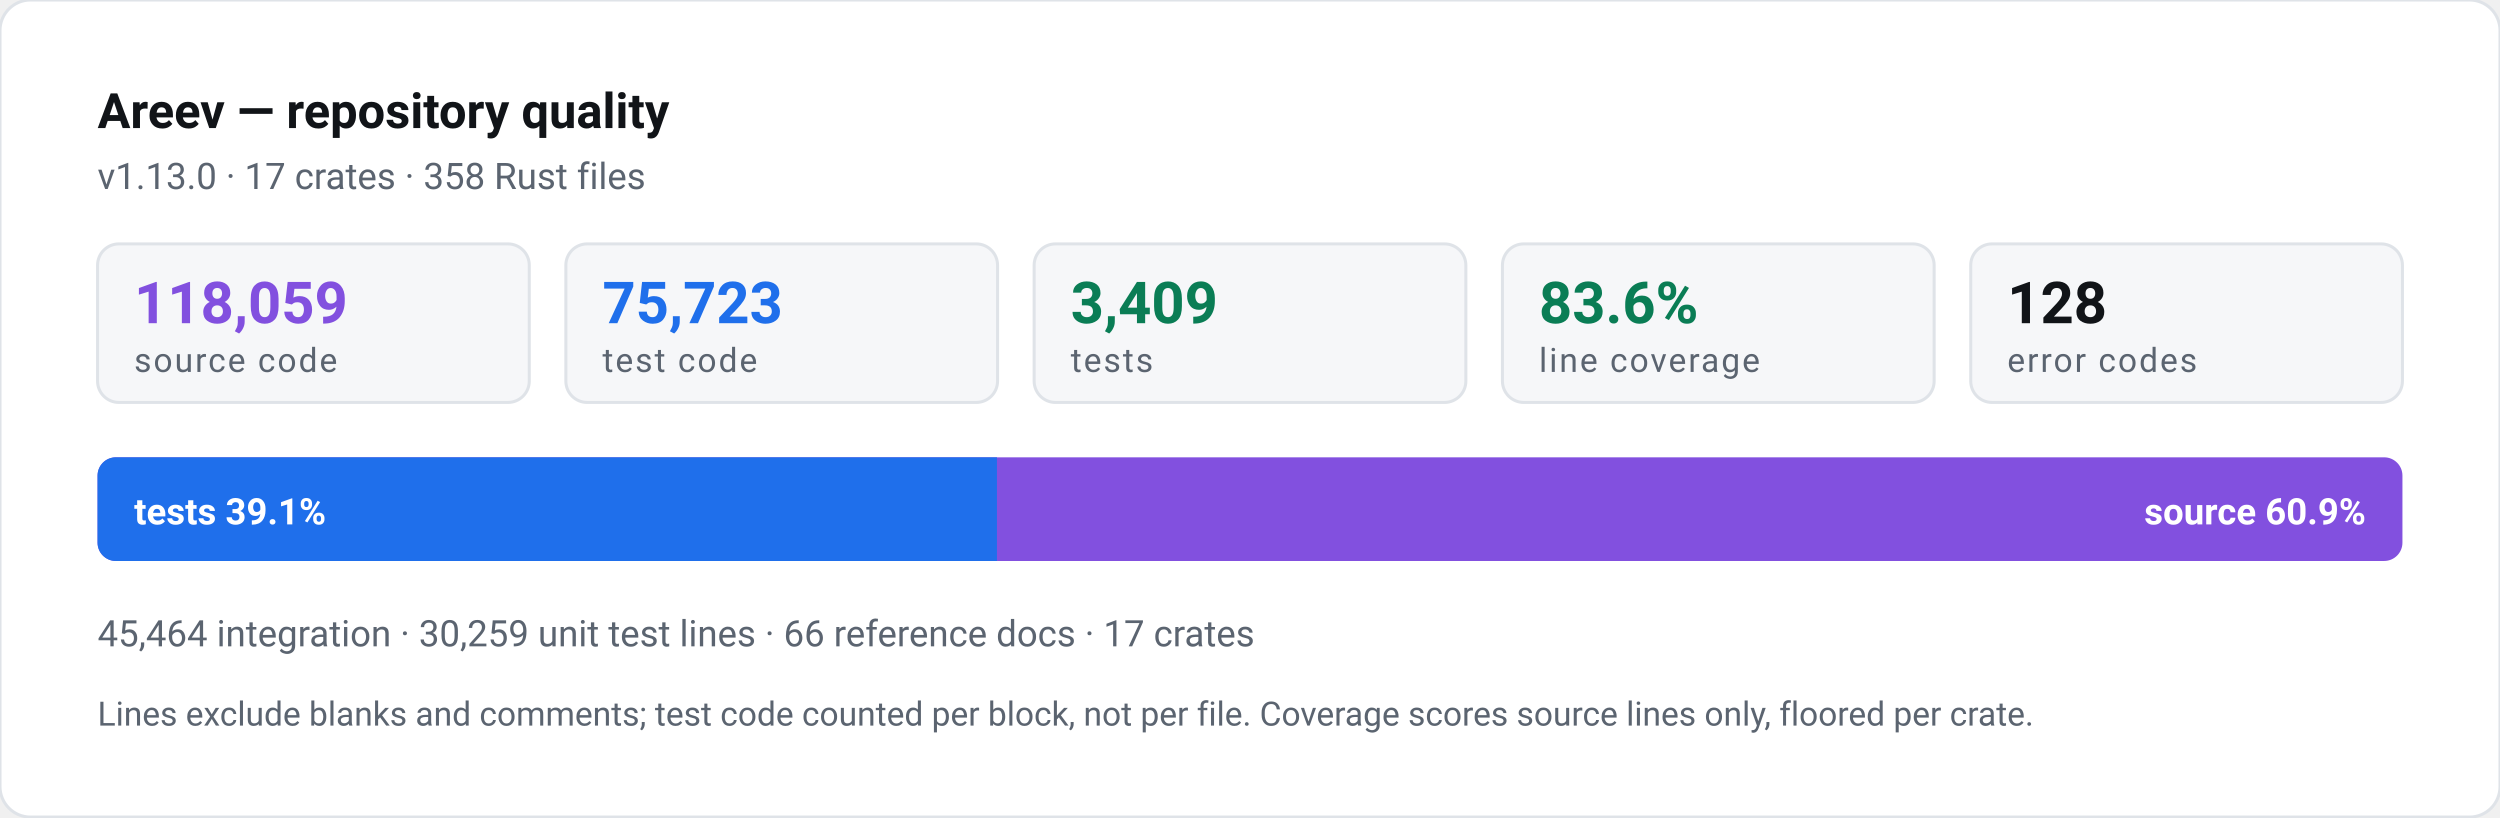
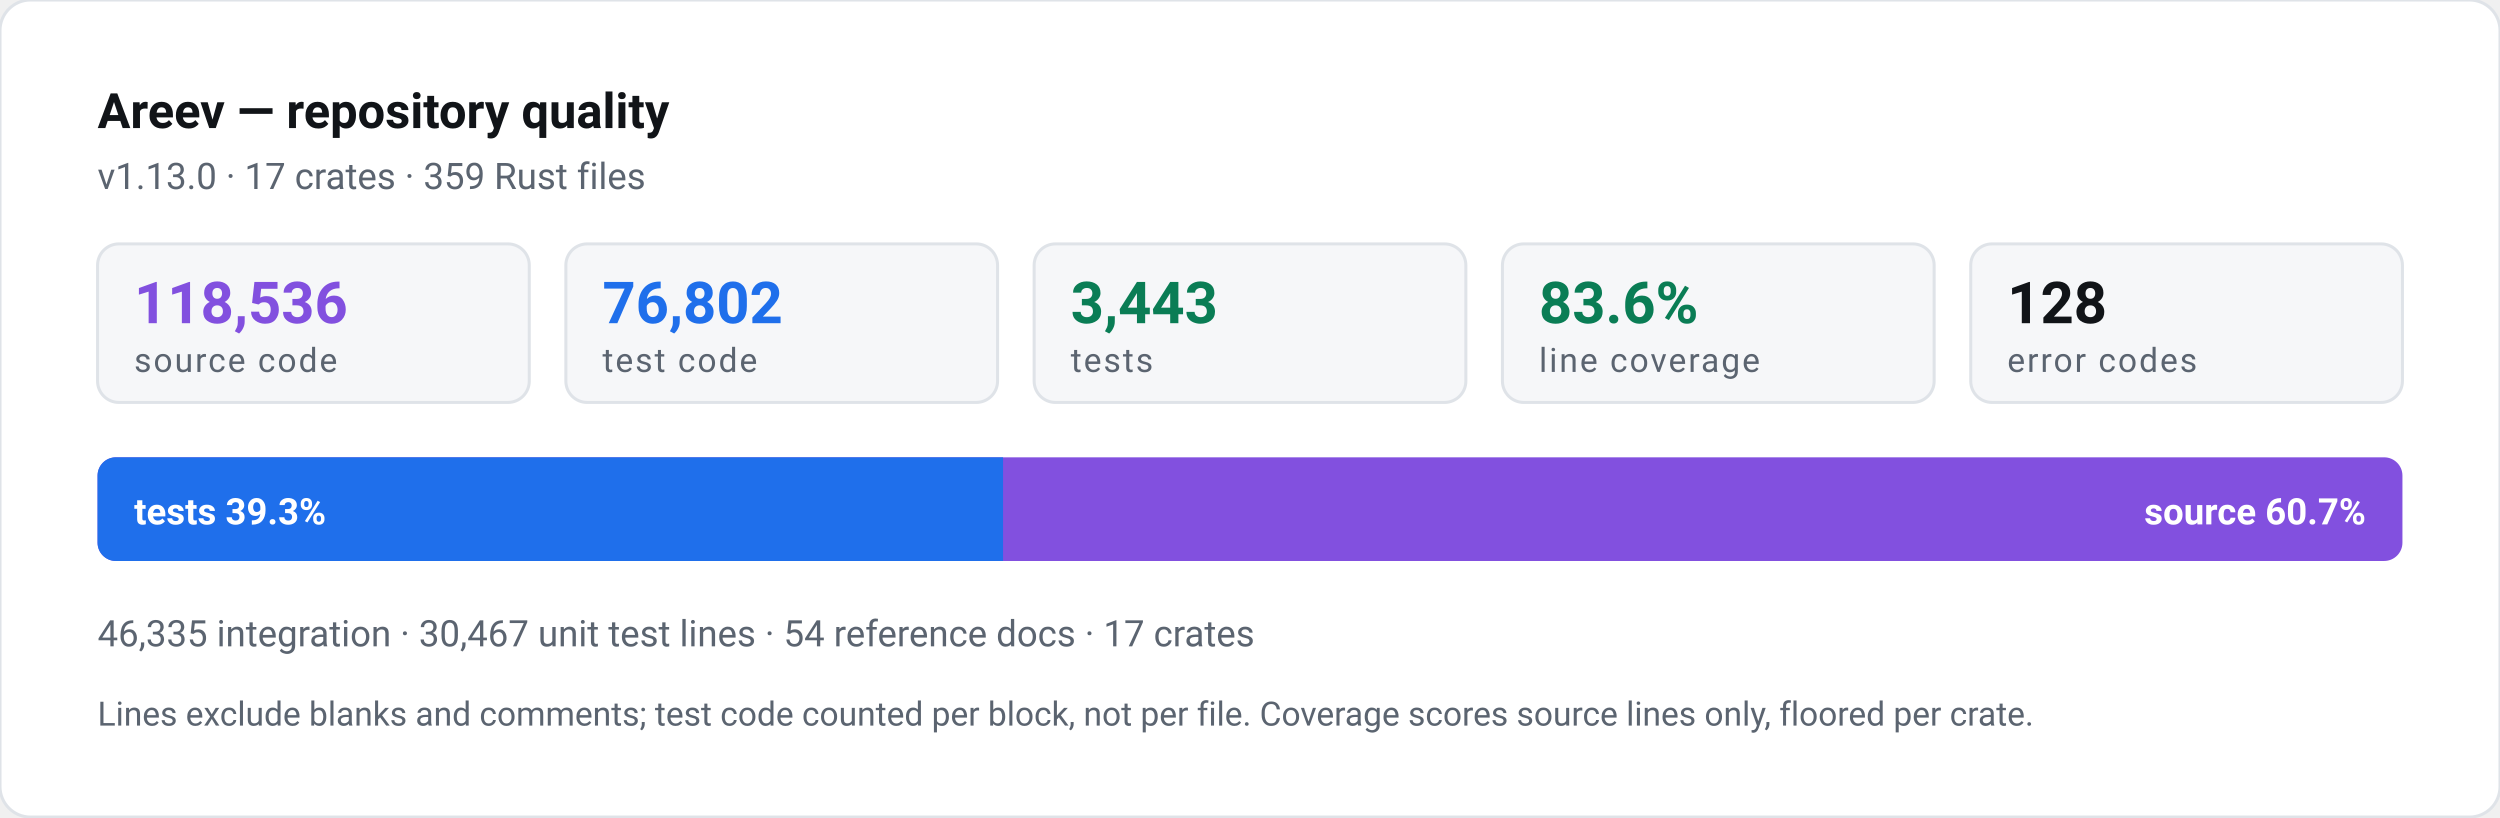
- <svg xmlns="http://www.w3.org/2000/svg" width="820" height="268" viewBox="0 0 820 268" role="img" aria-label="Areev repository quality: 75,723 lines of test code against 118,059 lines of source, 3,409 tests, 83.6% line coverage">
+ <svg xmlns="http://www.w3.org/2000/svg" width="820" height="268" viewBox="0 0 820 268" role="img" aria-label="Areev repository quality: 76,802 lines of test code against 118,536 lines of source, 3,443 tests, 83.6% line coverage">
  <style>text{font-family:ui-sans-serif,-apple-system,"Segoe UI",Roboto,Helvetica,Arial,sans-serif}.n{font-weight:700;font-variant-numeric:tabular-nums}.l{font-size:11px;letter-spacing:.06em;text-transform:uppercase}</style>
  <rect width="820" height="268" rx="10" fill="#ffffff" stroke="#dfe3e8" />
  <text x="32" y="42" class="n" font-size="16" fill="#111418">Areev — repository quality</text>
-   <text x="32" y="62" font-size="12" fill="#5b6470">v1.13.0 · 17 crates · 358 Rust files</text>
+   <text x="32" y="62" font-size="12" fill="#5b6470">v1.13.0 · 17 crates · 359 Rust files</text>
  <rect x="32.0" y="80" width="141.6" height="52" rx="7" fill="#f6f7f9" stroke="#dfe3e8" />
-   <text x="44.0" y="106" class="n" font-size="19" fill="#8250df">118,059</text>
+   <text x="44.0" y="106" class="n" font-size="19" fill="#8250df">118,536</text>
  <text x="44.0" y="122" class="l" fill="#5b6470">source code</text>
  <rect x="185.6" y="80" width="141.6" height="52" rx="7" fill="#f6f7f9" stroke="#dfe3e8" />
-   <text x="197.6" y="106" class="n" font-size="19" fill="#1f6feb">75,723</text>
+   <text x="197.6" y="106" class="n" font-size="19" fill="#1f6feb">76,802</text>
  <text x="197.6" y="122" class="l" fill="#5b6470">test code</text>
  <rect x="339.2" y="80" width="141.6" height="52" rx="7" fill="#f6f7f9" stroke="#dfe3e8" />
-   <text x="351.2" y="106" class="n" font-size="19" fill="#0a7d55">3,409</text>
+   <text x="351.2" y="106" class="n" font-size="19" fill="#0a7d55">3,443</text>
  <text x="351.2" y="122" class="l" fill="#5b6470">tests</text>
  <rect x="492.8" y="80" width="141.6" height="52" rx="7" fill="#f6f7f9" stroke="#dfe3e8" />
  <text x="504.8" y="106" class="n" font-size="19" fill="#0a7d55">83.6%</text>
  <text x="504.8" y="122" class="l" fill="#5b6470">line coverage</text>
  <rect x="646.4" y="80" width="141.6" height="52" rx="7" fill="#f6f7f9" stroke="#dfe3e8" />
  <text x="658.4" y="106" class="n" font-size="19" fill="#111418">128</text>
  <text x="658.4" y="122" class="l" fill="#5b6470">error codes</text>
  <rect x="32" y="150" width="756" height="34" rx="6" fill="#8250df" />
-   <path d="M32 156a6 6 0 0 1 6-6h289v34h-289a6 6 0 0 1-6-6z" fill="#1f6feb" />
-   <text x="44" y="172" class="n" font-size="12" fill="#ffffff">tests 39.1%</text>
-   <text x="776" y="172" class="n" font-size="12" fill="#ffffff" text-anchor="end">source 60.9%</text>
-   <text x="32" y="212" font-size="12" fill="#5b6470">45,464 integration · 30,259 unit test lines · 66 reference docs · 17 crates</text>
+   <path d="M32 156a6 6 0 0 1 6-6h291v34h-291a6 6 0 0 1-6-6z" fill="#1f6feb" />
+   <text x="44" y="172" class="n" font-size="12" fill="#ffffff">tests 39.3%</text>
+   <text x="776" y="172" class="n" font-size="12" fill="#ffffff" text-anchor="end">source 60.7%</text>
+   <text x="32" y="212" font-size="12" fill="#5b6470">46,335 integration · 30,467 unit test lines · 54 reference docs · 17 crates</text>
  <text x="32" y="238" font-size="11" fill="#5b6470">Lines exclude blanks and comments; test code counted per block, not per file. Coverage scores source lines only, floored per crate.</text>
</svg>
